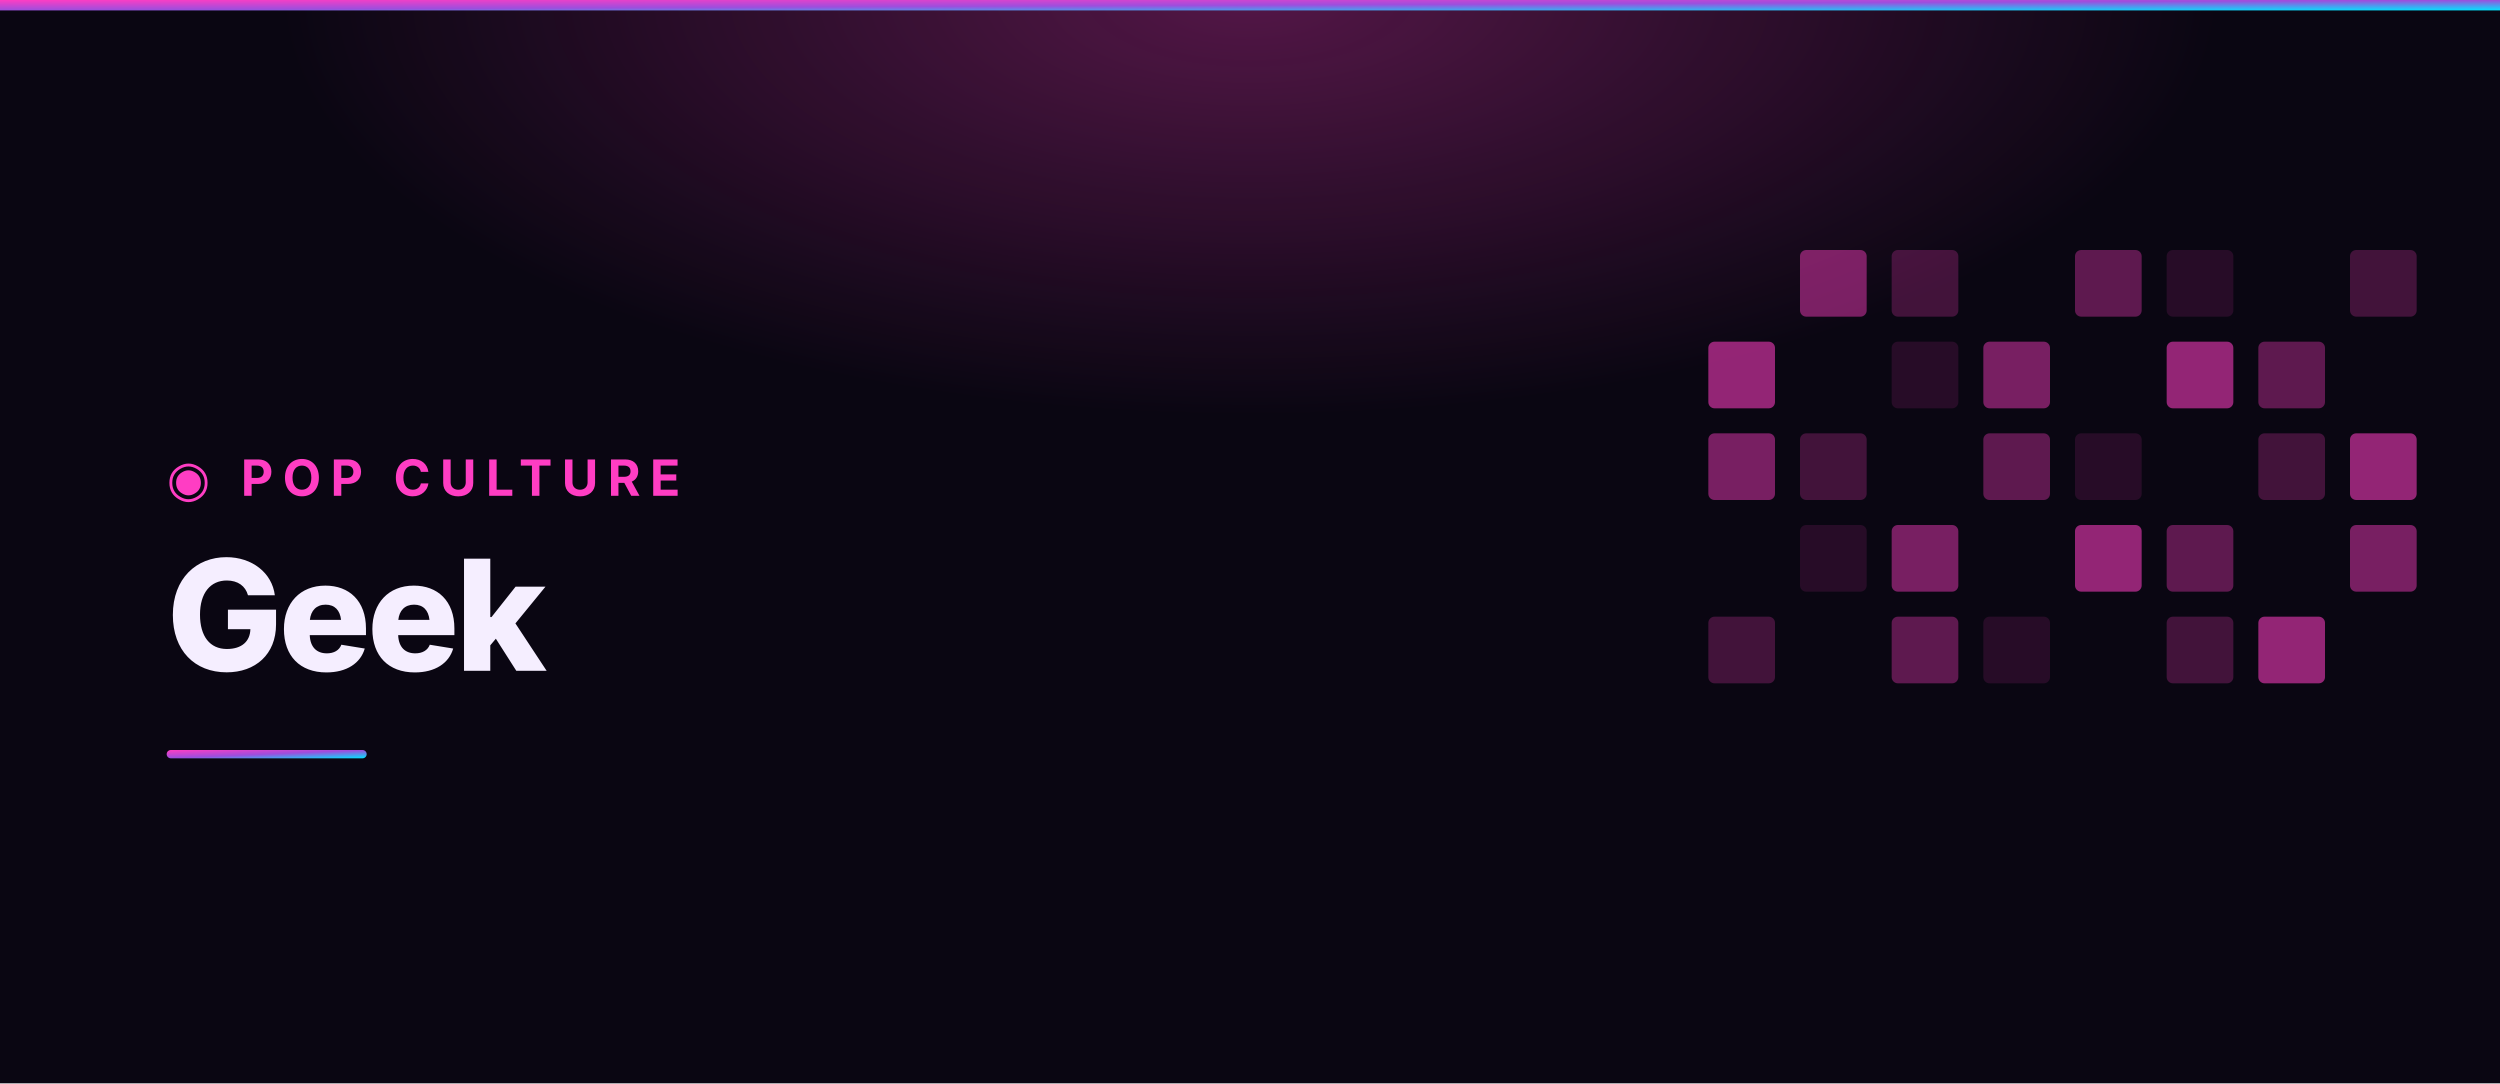
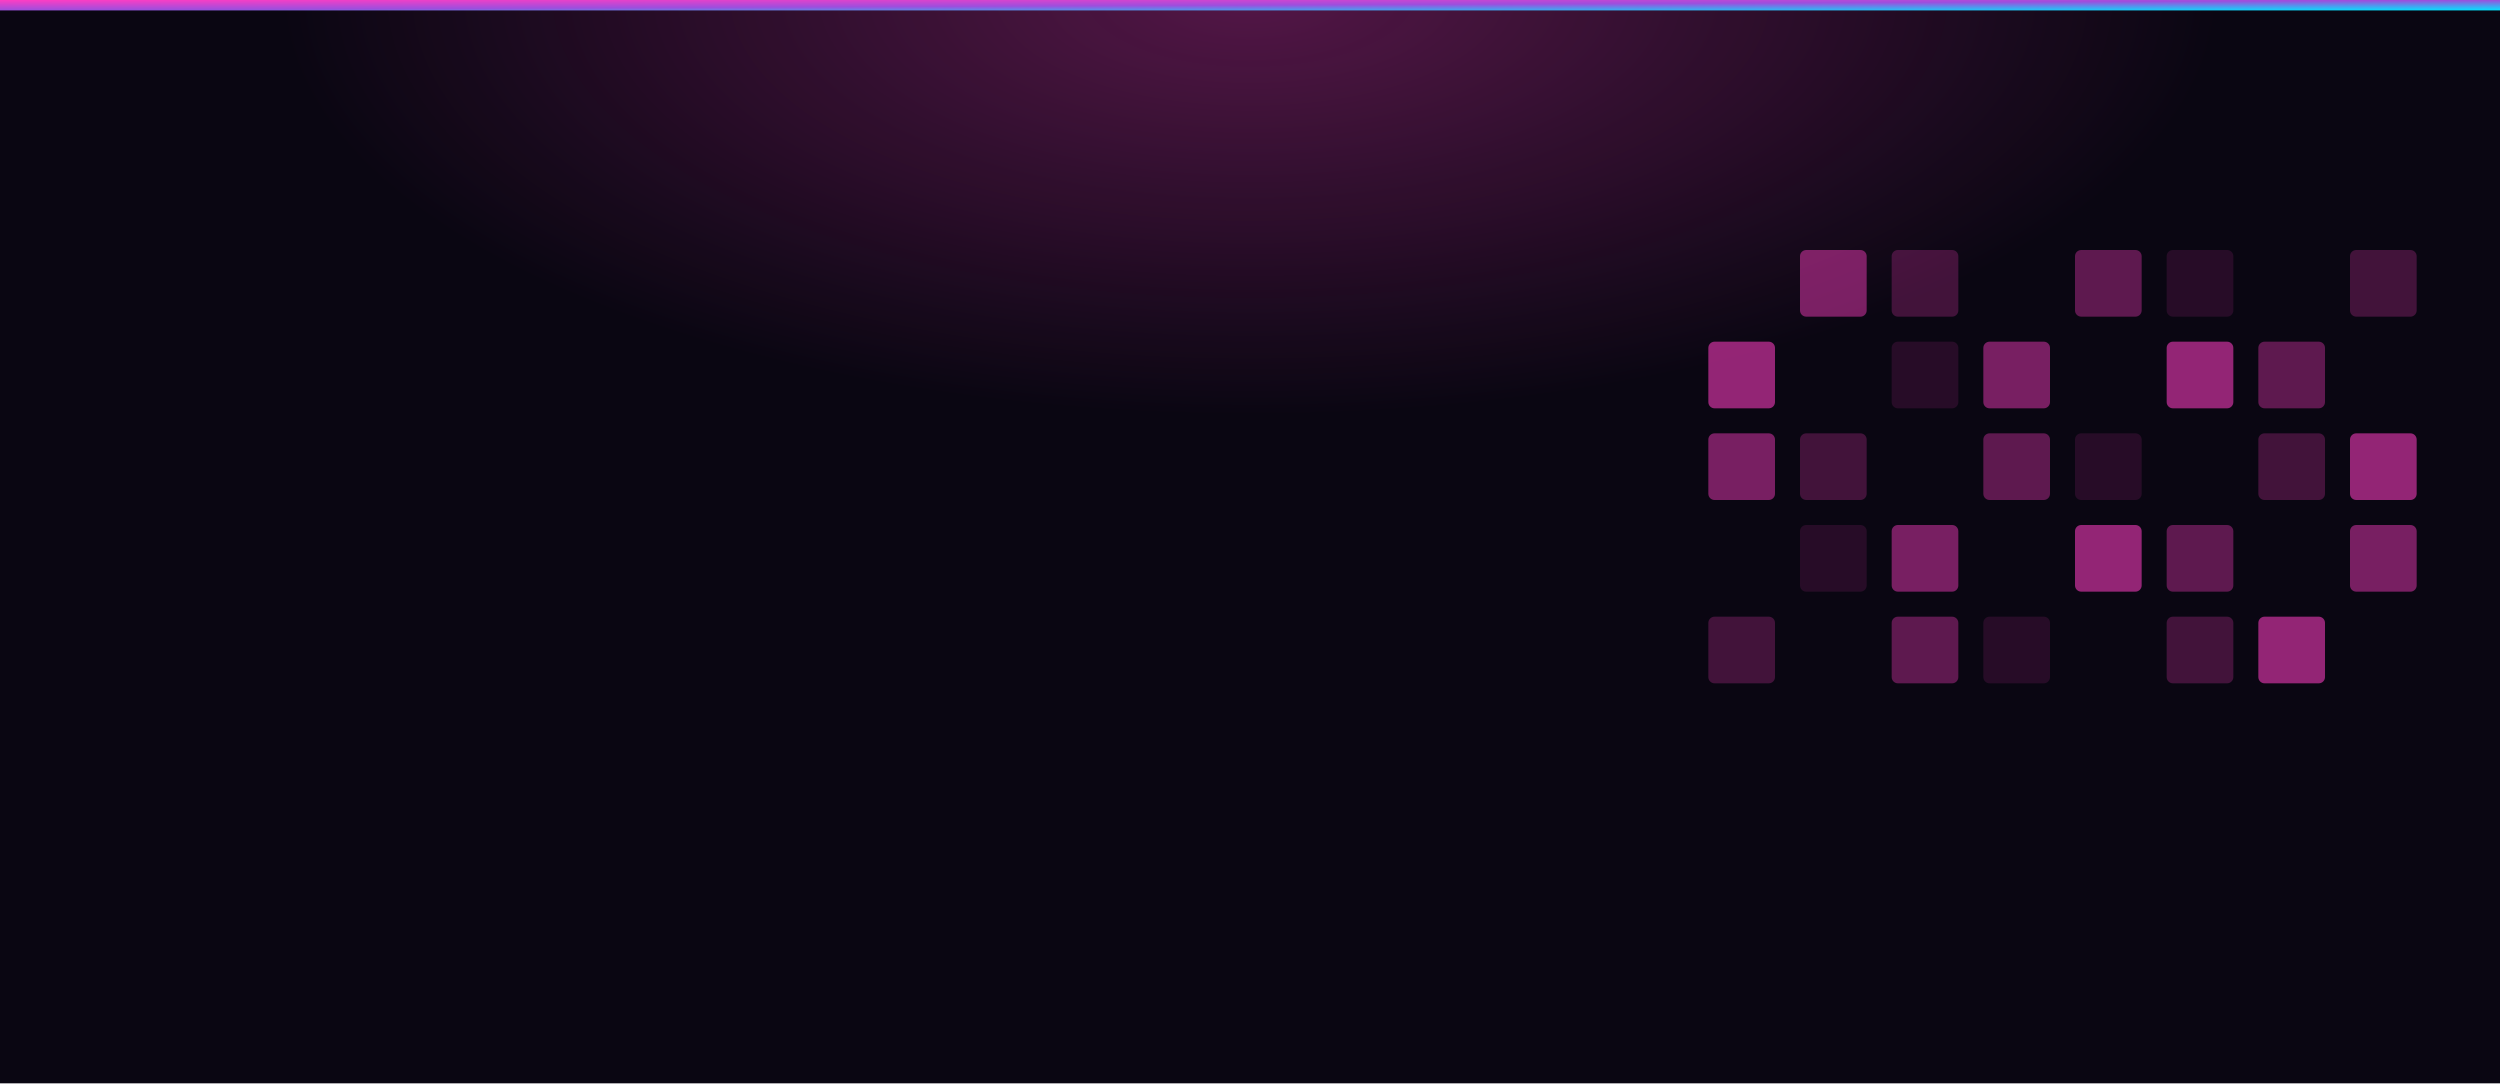
<svg xmlns="http://www.w3.org/2000/svg" viewBox="0 0 1200 520" width="1200" height="520" role="img" aria-label="Geek">
  <defs>
    <linearGradient id="hero" x1="0" y1="0" x2="1" y2="1">
      <stop offset="0%" stop-color="#ff3dc3" />
      <stop offset="50%" stop-color="#9d4edd" />
      <stop offset="100%" stop-color="#00e5ff" />
    </linearGradient>
    <radialGradient id="glow" cx="50%" cy="0%" r="70%">
      <stop offset="0%" stop-color="#ff3dc3" stop-opacity="0.30" />
      <stop offset="55%" stop-color="#ff3dc3" stop-opacity="0" />
    </radialGradient>
  </defs>
  <rect width="1200" height="520" fill="#0a0612" />
  <rect width="1200" height="520" fill="url(#glow)" />
  <rect width="1200" height="5" fill="url(#hero)" />
  <rect x="864" y="120" width="32" height="32" rx="3" fill="#ff3dc3" opacity="0.45" />
  <rect x="908" y="120" width="32" height="32" rx="3" fill="#ff3dc3" opacity="0.23" />
  <rect x="996" y="120" width="32" height="32" rx="3" fill="#ff3dc3" opacity="0.34" />
  <rect x="1040" y="120" width="32" height="32" rx="3" fill="#ff3dc3" opacity="0.12" />
  <rect x="1128" y="120" width="32" height="32" rx="3" fill="#ff3dc3" opacity="0.23" />
  <rect x="820" y="164" width="32" height="32" rx="3" fill="#ff3dc3" opacity="0.56" />
  <rect x="908" y="164" width="32" height="32" rx="3" fill="#ff3dc3" opacity="0.12" />
  <rect x="952" y="164" width="32" height="32" rx="3" fill="#ff3dc3" opacity="0.45" />
  <rect x="1040" y="164" width="32" height="32" rx="3" fill="#ff3dc3" opacity="0.56" />
  <rect x="1084" y="164" width="32" height="32" rx="3" fill="#ff3dc3" opacity="0.34" />
  <rect x="820" y="208" width="32" height="32" rx="3" fill="#ff3dc3" opacity="0.45" />
  <rect x="864" y="208" width="32" height="32" rx="3" fill="#ff3dc3" opacity="0.23" />
  <rect x="952" y="208" width="32" height="32" rx="3" fill="#ff3dc3" opacity="0.34" />
  <rect x="996" y="208" width="32" height="32" rx="3" fill="#ff3dc3" opacity="0.12" />
  <rect x="1084" y="208" width="32" height="32" rx="3" fill="#ff3dc3" opacity="0.23" />
  <rect x="1128" y="208" width="32" height="32" rx="3" fill="#ff3dc3" opacity="0.56" />
  <rect x="864" y="252" width="32" height="32" rx="3" fill="#ff3dc3" opacity="0.12" />
  <rect x="908" y="252" width="32" height="32" rx="3" fill="#ff3dc3" opacity="0.45" />
  <rect x="996" y="252" width="32" height="32" rx="3" fill="#ff3dc3" opacity="0.56" />
  <rect x="1040" y="252" width="32" height="32" rx="3" fill="#ff3dc3" opacity="0.34" />
  <rect x="1128" y="252" width="32" height="32" rx="3" fill="#ff3dc3" opacity="0.45" />
  <rect x="820" y="296" width="32" height="32" rx="3" fill="#ff3dc3" opacity="0.23" />
  <rect x="908" y="296" width="32" height="32" rx="3" fill="#ff3dc3" opacity="0.34" />
  <rect x="952" y="296" width="32" height="32" rx="3" fill="#ff3dc3" opacity="0.12" />
  <rect x="1040" y="296" width="32" height="32" rx="3" fill="#ff3dc3" opacity="0.23" />
  <rect x="1084" y="296" width="32" height="32" rx="3" fill="#ff3dc3" opacity="0.56" />
-   <text x="80" y="238" font-family="Inter, Helvetica, Arial, sans-serif" font-size="24" font-weight="700" letter-spacing="4.5" fill="#ff3dc3">◉ POP CULTURE</text>
-   <text x="80" y="322" font-family="Inter, Helvetica, Arial, sans-serif" font-size="74" font-weight="800" letter-spacing="-2" fill="#f5eeff">Geek</text>
-   <rect x="80" y="360" width="96" height="4" rx="2" fill="url(#hero)" />
</svg>
